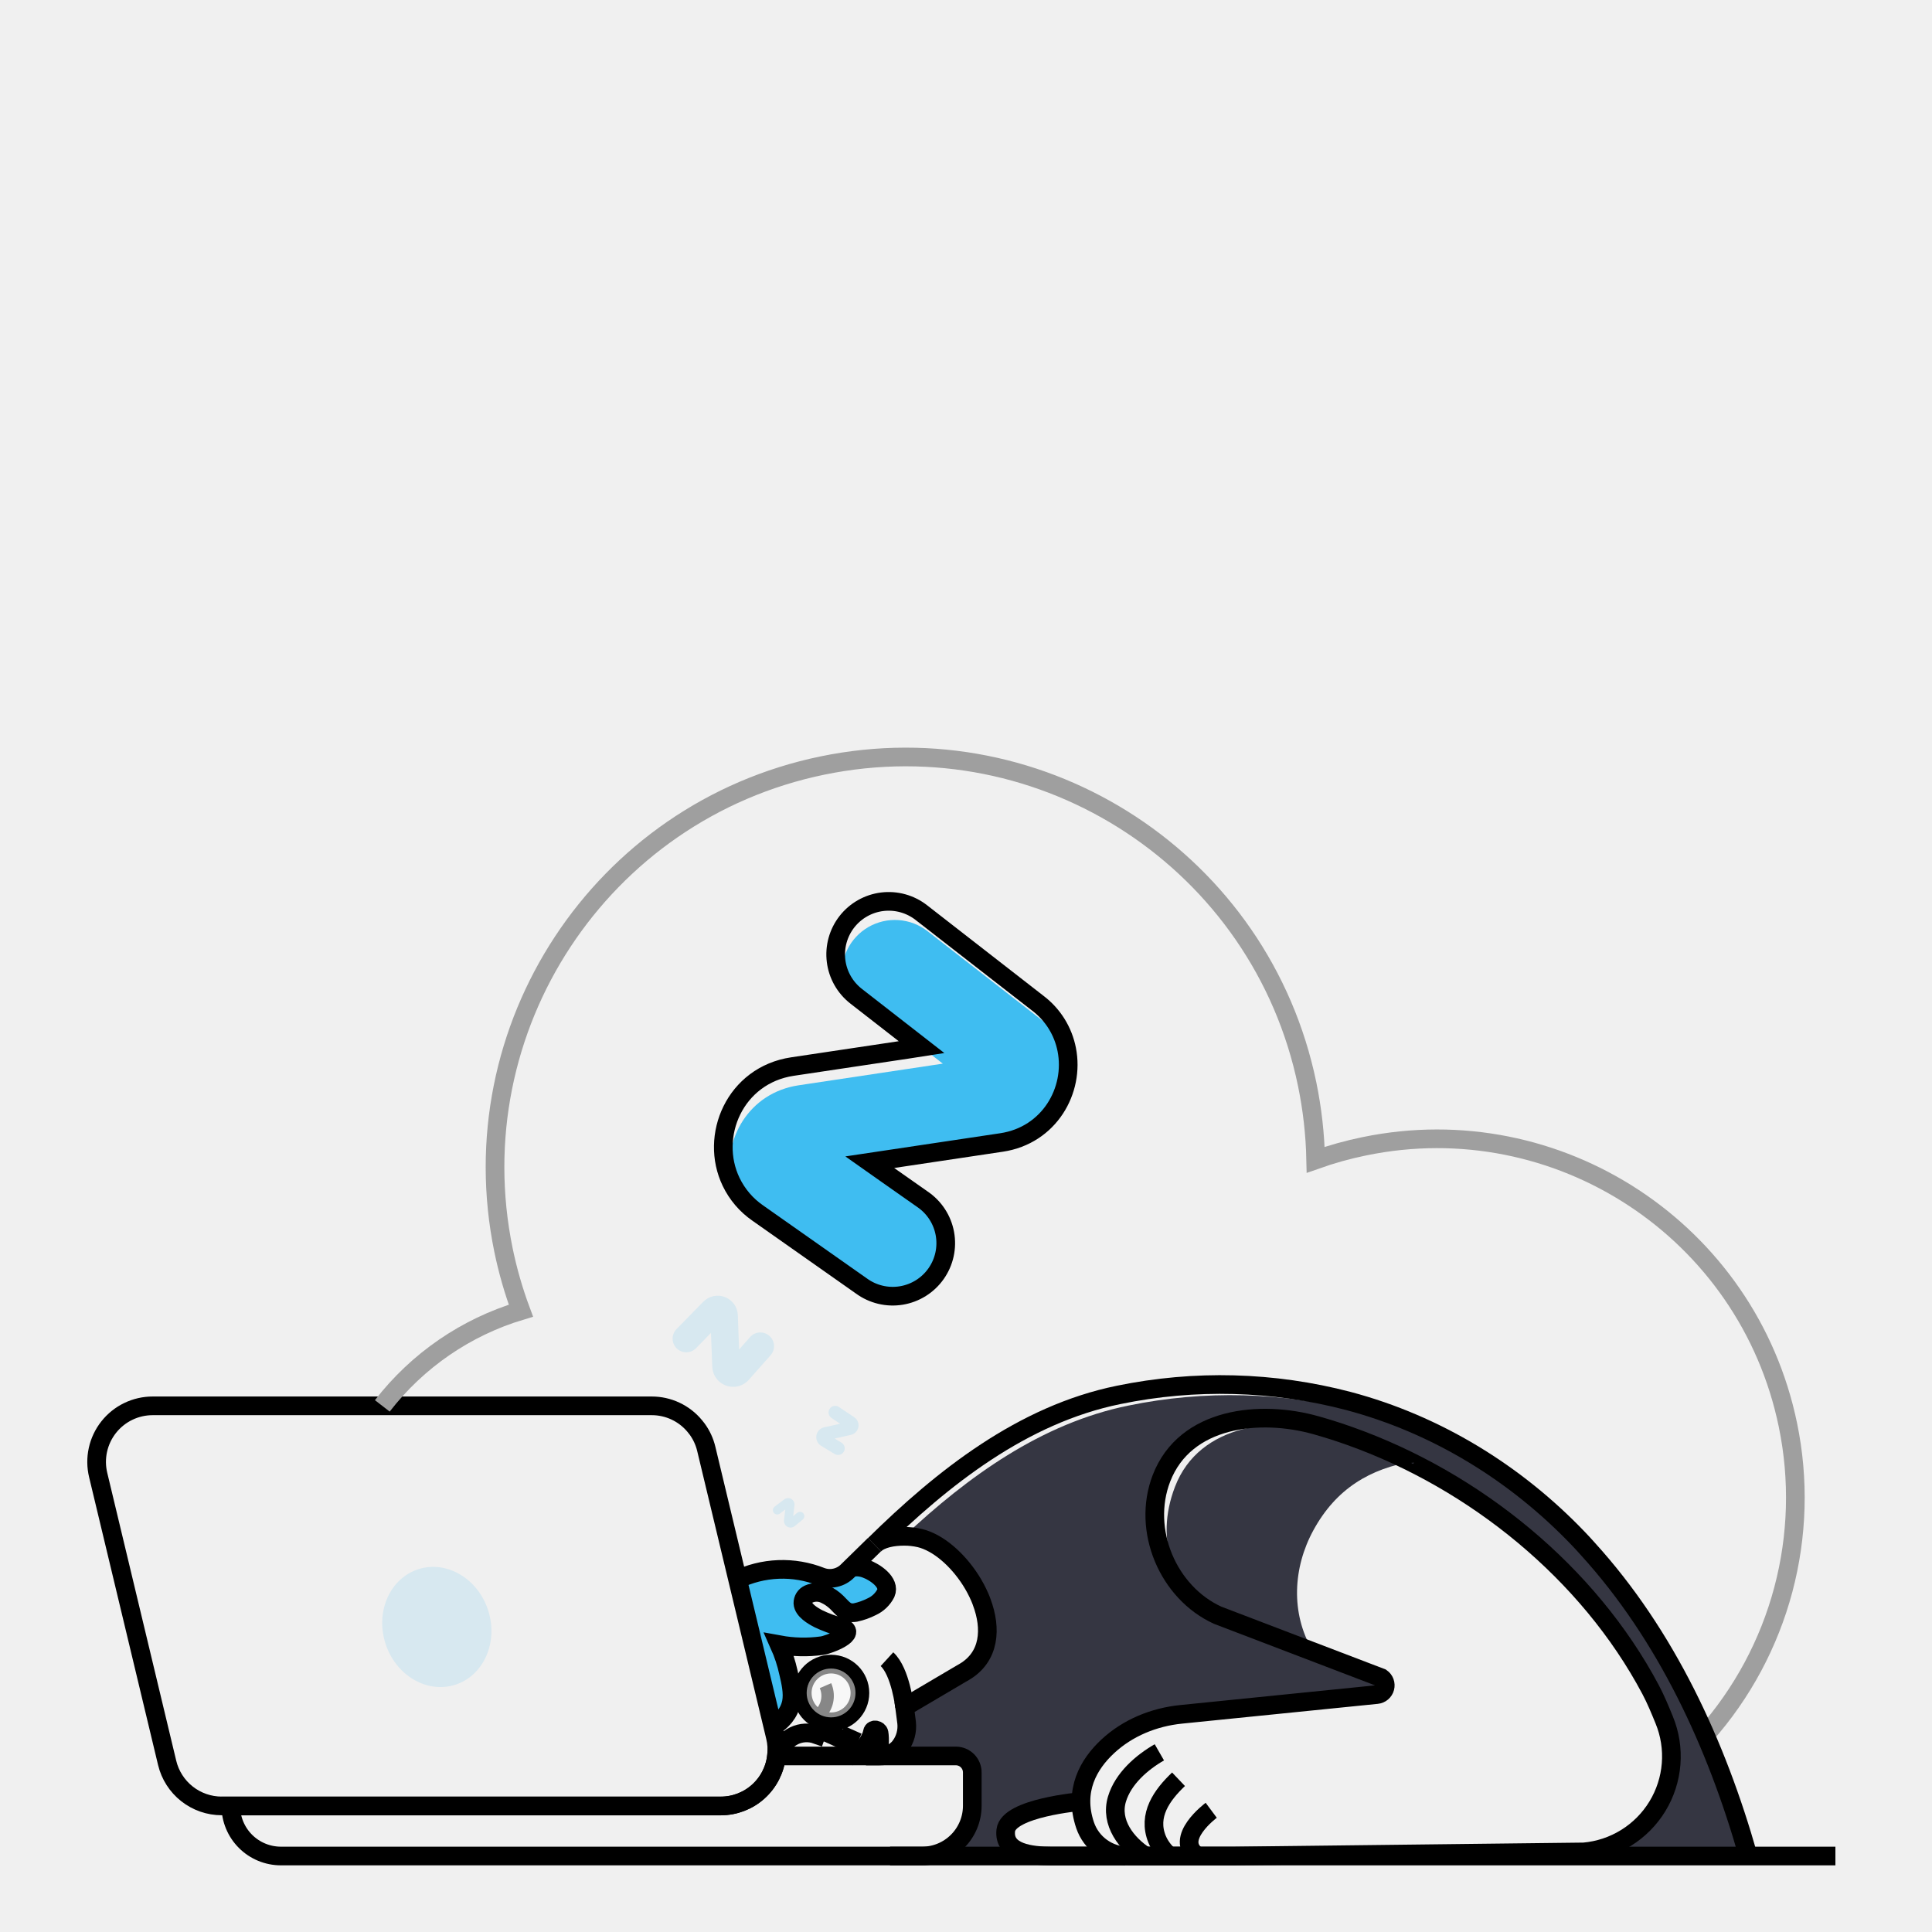
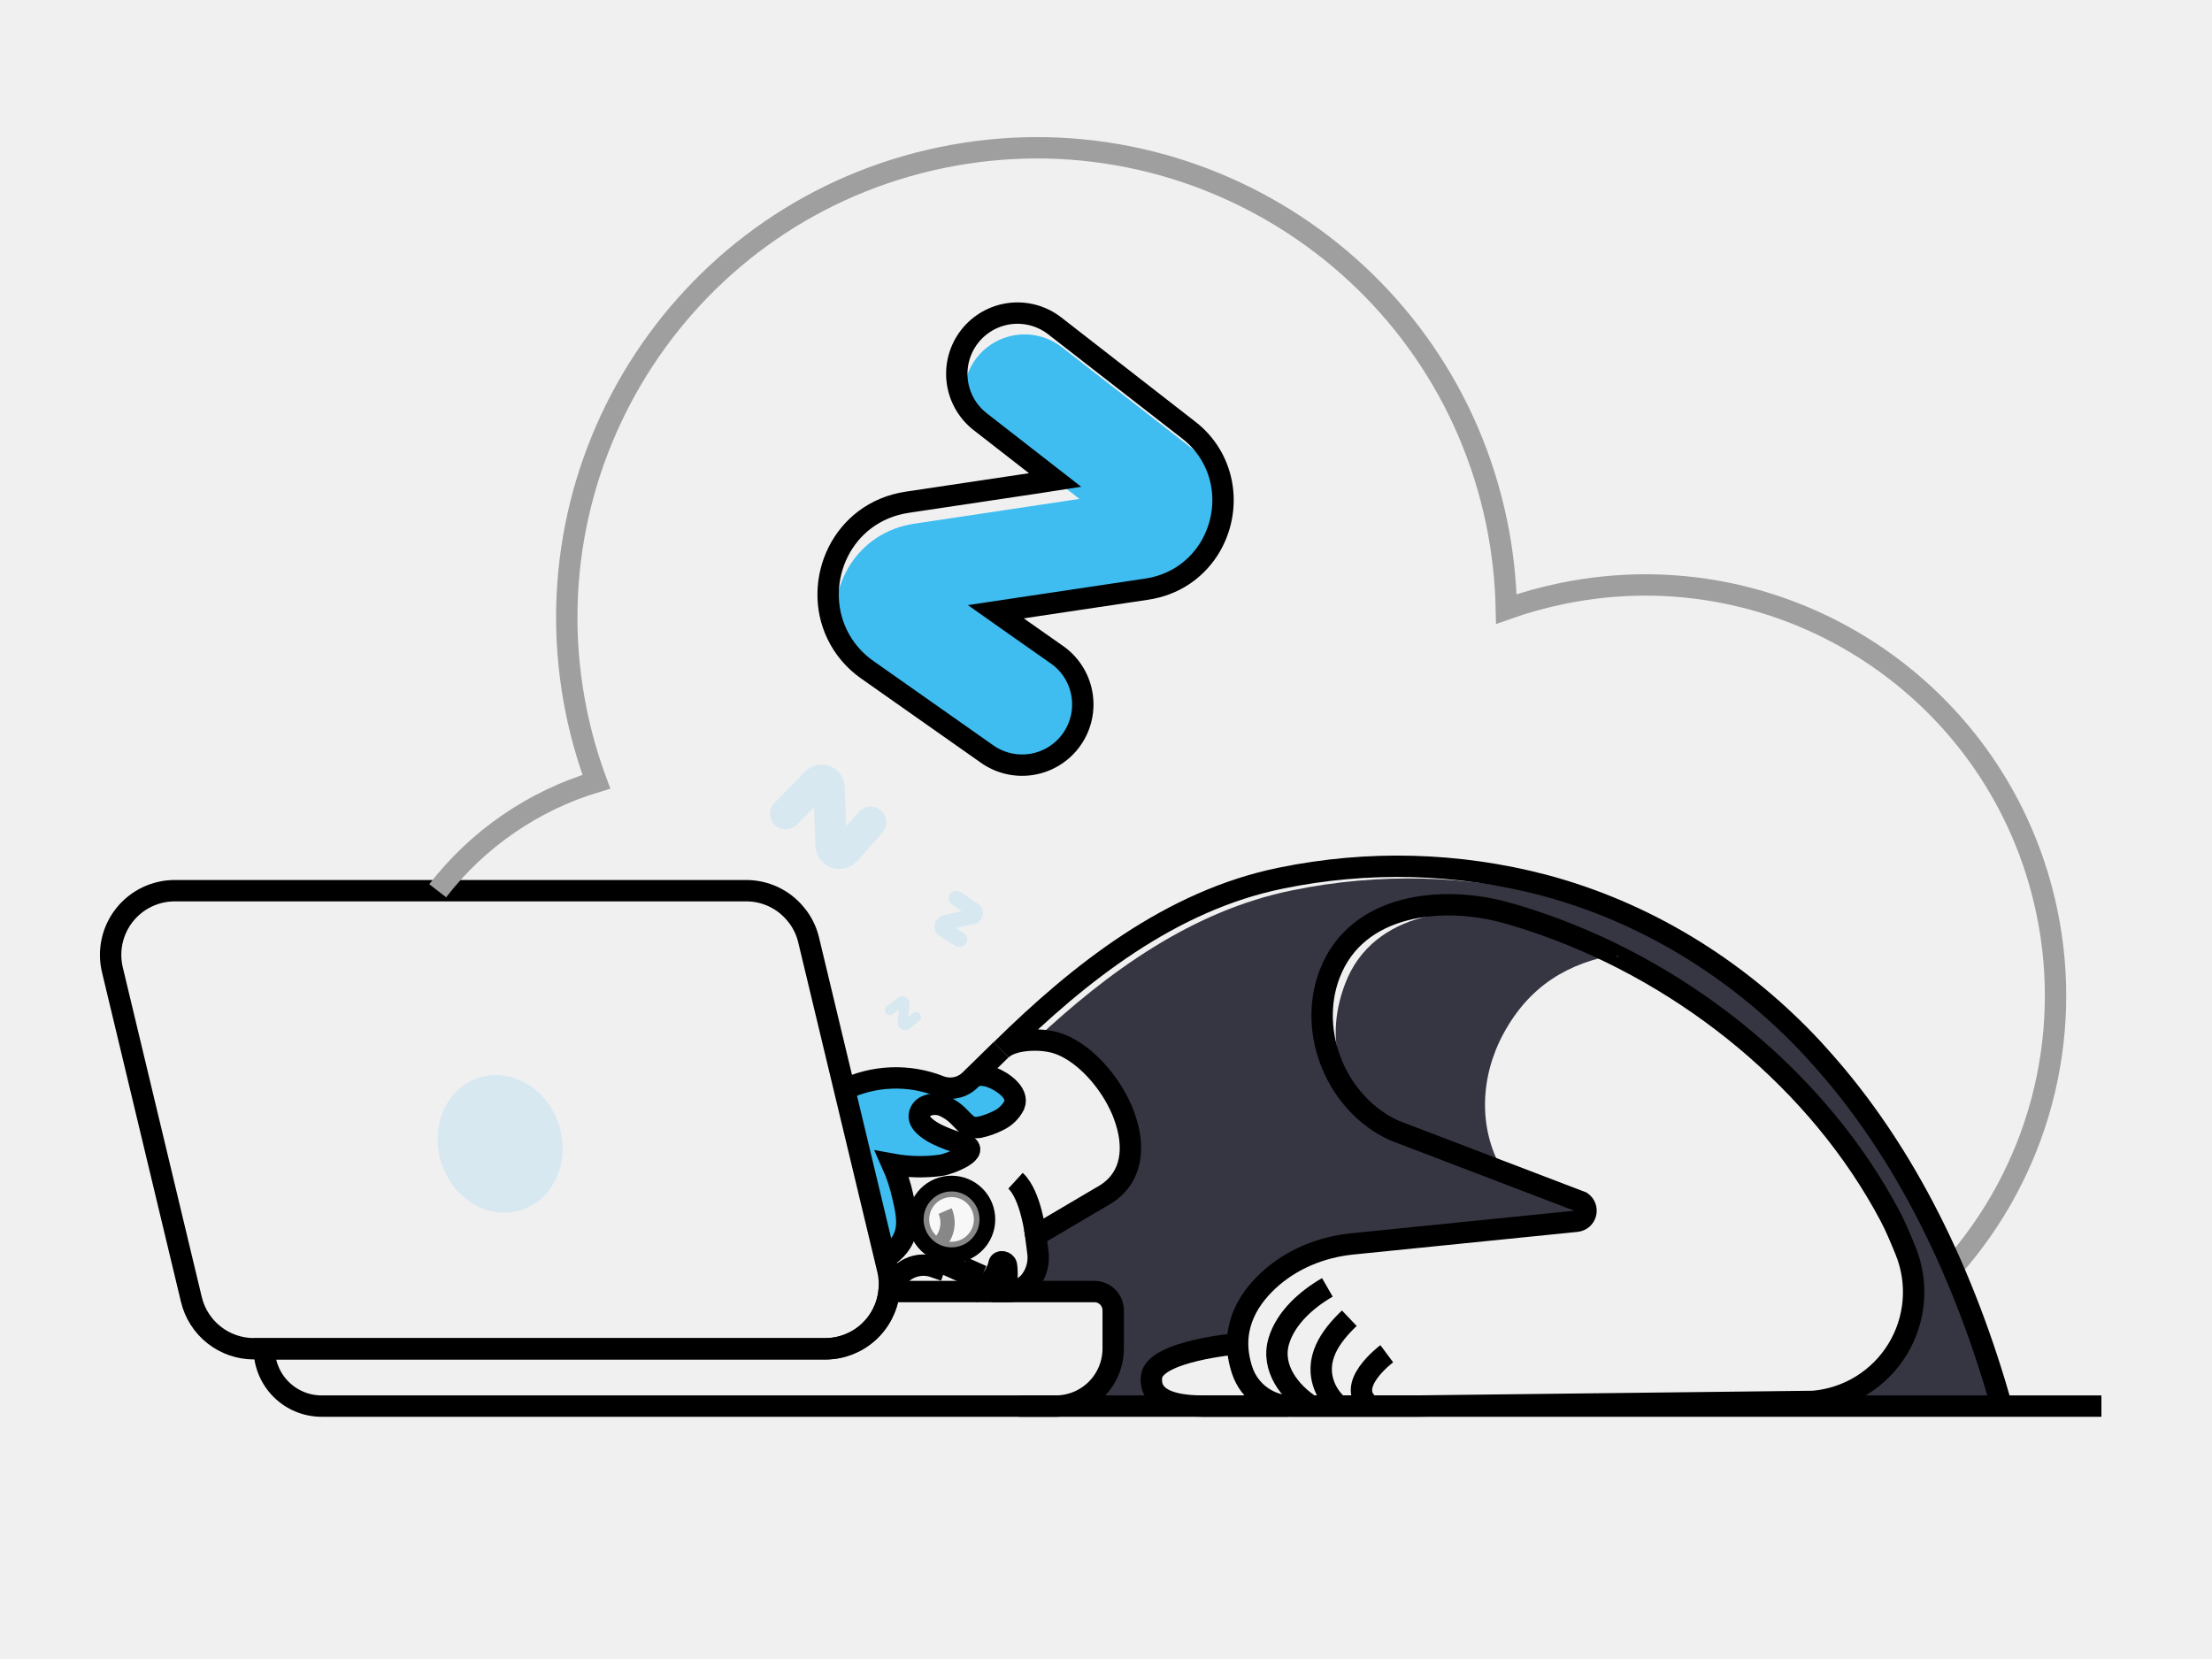
- <svg xmlns="http://www.w3.org/2000/svg" width="500" height="500" viewBox="0 0 500 500" fill="none">
+ <svg xmlns="http://www.w3.org/2000/svg" width="400" height="300" viewBox="0 200 500 300" fill="none">
  <path d="M451.5 480.331H308.885H318.765L408.965 479.286C425.64 477.836 437.39 461.481 431.055 445.996C429.96 443.321 431.105 442.576 429.75 439.996C415.57 413.296 390.985 391.546 363.125 378.911C363.815 378.781 364.51 378.686 365.22 378.591C360.032 375.993 354.689 373.717 349.22 371.776C346.32 370.741 343.385 369.806 340.455 368.986C326.05 364.926 306.585 366.781 300.455 382.731C295.3 396.121 302.145 412.296 315.02 418.161L338.145 427.001C337.95 426.711 337.775 426.421 337.595 426.116L357.705 433.801C358.104 434.08 358.409 434.475 358.577 434.932C358.745 435.39 358.77 435.887 358.648 436.359C358.525 436.831 358.262 437.254 357.892 437.571C357.523 437.889 357.065 438.086 356.58 438.136L307.74 443.471C300.7 444.181 291.885 447.126 286.695 451.971C282.91 455.471 279.72 460.236 279.75 466.266C276.558 466.506 273.385 466.952 270.25 467.601C265.465 468.631 260.595 470.406 260.25 473.321C259.57 479.171 267.885 480.361 273.125 480.361L239.965 480.231C243.525 480.231 243.965 480.201 246.325 477.851C248.685 475.501 251.325 473.691 251.325 470.131L251.615 458.721C251.615 456.371 252.175 454.471 249.825 454.471H228.825C229.68 454.494 230.524 454.271 231.255 453.827C231.987 453.384 232.575 452.74 232.95 451.971C232.966 451.953 232.977 451.93 232.98 451.906C234.03 449.956 234.27 447.151 234.075 444.496L234.32 443.626L234.95 441.306L248.29 433.456C248.39 433.398 248.487 433.334 248.58 433.266C255.54 429.011 256.41 421.406 254.025 414.606C253.975 414.476 253.945 414.361 253.895 414.251C253.785 413.961 253.685 413.686 253.56 413.411C252.923 411.86 252.135 410.376 251.205 408.981C247.76 403.601 242.76 399.216 238.01 398.071C236.678 397.77 235.316 397.619 233.95 397.621C250.48 382.121 269.525 368.346 292.02 363.766C311.702 359.7 332.057 360.23 351.5 365.316C374.22 371.361 394.68 383.911 410.905 400.861C432.745 423.646 442.96 450.266 451.5 480.331Z" fill="#353642" />
  <path d="M229.301 411.825C228.517 413.369 227.234 414.602 225.661 415.325C224.317 416.001 222.895 416.505 221.426 416.825C219.006 417.23 218.15 415.7 216.605 414.2C215.724 413.349 214.711 412.647 213.605 412.12C212.942 411.795 212.216 411.62 211.478 411.609C210.739 411.598 210.008 411.75 209.336 412.055C208.881 412.258 208.494 412.589 208.222 413.006C207.951 413.424 207.806 413.912 207.805 414.41C207.905 416.245 210.436 417.695 211.866 418.455C213.733 419.337 215.673 420.053 217.665 420.595C222.55 422.095 214.416 425.22 212.706 425.415C209.048 425.911 205.336 425.823 201.706 425.155C202.748 427.484 203.547 429.913 204.09 432.405C204.655 434.79 205.316 437.66 204.851 440.06C204.286 442.88 202.381 444.975 200.031 446.395L190.896 408.285C194.264 406.681 197.928 405.79 201.657 405.667C205.386 405.545 209.1 406.195 212.566 407.575C213.722 408.002 214.975 408.087 216.178 407.821C217.381 407.555 218.482 406.949 219.351 406.075L220.286 405.17C221.588 404.887 222.945 404.995 224.186 405.48C226.401 406.315 230.501 409 229.301 411.825Z" fill="#3FBDF1" />
  <path d="M238.68 454.439H200.96C200.579 457.997 198.895 461.289 196.233 463.681C193.571 466.072 190.119 467.395 186.54 467.394H59.73C59.739 470.824 61.105 474.11 63.529 476.535C65.954 478.96 69.241 480.326 72.671 480.334H238.67C242.1 480.322 245.386 478.956 247.812 476.532C250.239 474.108 251.609 470.824 251.625 467.394V458.694C251.625 457.566 251.177 456.483 250.379 455.685C249.581 454.887 248.499 454.439 247.37 454.439H238.68Z" stroke="black" stroke-width="4.83" stroke-miterlimit="10" />
  <path d="M180.43 369.85C181.545 371.385 182.345 373.125 182.785 374.97L200.655 449.47C201.05 451.087 201.153 452.762 200.96 454.415C200.579 457.974 198.895 461.265 196.233 463.657C193.571 466.048 190.119 467.371 186.54 467.37H57.375C54.114 467.368 50.948 466.269 48.388 464.249C45.828 462.229 44.022 459.406 43.26 456.235L25.41 381.735C24.895 379.601 24.871 377.378 25.34 375.233C25.808 373.088 26.759 371.078 28.118 369.354C29.477 367.629 31.21 366.236 33.186 365.28C35.162 364.323 37.33 363.827 39.525 363.83H168.67C170.792 363.827 172.888 364.292 174.809 365.192C176.73 366.091 178.429 367.404 179.785 369.035L180.43 369.85Z" stroke="black" stroke-width="4.83" stroke-miterlimit="10" />
  <path d="M117.767 436.027C125.122 433.708 128.972 425.126 126.366 416.859C123.759 408.592 115.683 403.771 108.327 406.09C100.972 408.409 97.122 416.991 99.728 425.258C102.335 433.525 110.411 438.346 117.767 436.027Z" fill="#D7E8F0" />
  <path d="M365.926 378.155C354.531 380.06 345.771 385.27 339.891 396.055C334.626 405.705 334.011 417.48 339.626 427.055L316.701 418.265C303.426 412.185 298.756 398.675 304.076 384.8C310.401 368.27 330.471 366.35 345.326 370.56C348.351 371.41 351.371 372.38 354.361 373.45C358.267 374.85 362.122 376.418 365.926 378.155Z" fill="#353642" />
  <path d="M98.94 363.841C108.035 352.088 120.577 343.473 134.81 339.201C132.914 334.108 131.41 328.878 130.31 323.556C118.5 266.116 155.435 209.961 212.86 198.116C270.285 186.271 326.46 223.191 338.3 280.616C339.624 287.051 340.36 293.593 340.5 300.161C344.603 298.705 348.801 297.536 353.065 296.661C403.25 286.286 452.35 318.576 462.71 368.771C465.634 382.884 465.225 397.485 461.517 411.413C457.808 425.34 450.901 438.211 441.345 449.001" stroke="#9F9F9F" stroke-width="4.83" stroke-miterlimit="10" />
  <path d="M224.115 454.446H227.66C228.679 454.471 229.69 454.257 230.613 453.824C231.535 453.39 232.344 452.747 232.975 451.946C232.992 451.927 233.004 451.905 233.01 451.881C234.282 450.142 234.861 447.993 234.635 445.851L234.345 443.596L234.105 441.776L234.975 441.276L248.605 433.236L249.525 432.706C256.18 428.791 256.66 421.491 254.05 414.576C254.005 414.451 253.97 414.336 253.925 414.221C253.81 413.931 253.695 413.661 253.585 413.386C252.918 411.85 252.13 410.369 251.23 408.956C247.785 403.571 242.79 399.191 238.035 398.046C236.703 397.742 235.341 397.591 233.975 397.596C231.125 397.596 227.975 398.141 226.32 399.786C244 382.391 264.655 366.066 289.5 361.001C309.191 356.942 329.553 357.482 349 362.581C371.72 368.626 392.2 381.191 408.425 398.141C409.28 399.031 410.115 399.931 410.925 400.851C431.26 423.201 444.23 451.431 452.425 480.321" stroke="black" stroke-width="4.83" stroke-miterlimit="10" />
  <path d="M230.351 480.336H475.001" stroke="black" stroke-width="4.83" stroke-miterlimit="10" />
  <path d="M291.94 480.33H319.7" stroke="black" stroke-width="3.22" stroke-miterlimit="10" />
  <path d="M315.145 418.029C302.265 412.164 295.426 395.989 300.576 382.604C306.716 366.649 326.181 364.794 340.576 368.854C343.516 369.678 346.437 370.608 349.34 371.644C381.706 383.144 411.115 407.019 427.175 437.269C428.53 439.829 429.61 442.459 430.705 445.139C432.181 448.74 432.79 452.637 432.482 456.516C432.174 460.395 430.959 464.147 428.934 467.47C426.908 470.792 424.13 473.592 420.822 475.643C417.515 477.693 413.772 478.937 409.895 479.274L319.701 480.329H291.941C289.488 480.33 287.097 479.562 285.102 478.135C283.108 476.707 281.611 474.691 280.821 472.369C277.776 463.369 281.71 456.579 286.685 451.954C291.875 447.134 298.645 444.379 305.685 443.669L356.356 438.549C356.841 438.5 357.299 438.303 357.67 437.985C358.04 437.668 358.305 437.245 358.428 436.773C358.551 436.301 358.528 435.803 358.36 435.345C358.193 434.887 357.889 434.49 357.49 434.209L315.145 418.029Z" stroke="black" stroke-width="4.83" stroke-miterlimit="10" />
  <path d="M300.04 453.5C295.415 456.16 290.66 460.325 289.07 465.6C287.24 471.675 291.535 477.195 296.415 480.355" stroke="black" stroke-width="4.83" stroke-miterlimit="10" />
  <path d="M305 460.471C300.685 464.576 296.945 469.781 299.44 475.971C300.154 477.669 301.265 479.172 302.68 480.351" stroke="black" stroke-width="4.83" stroke-miterlimit="10" />
  <path d="M313.465 468.5C313.465 468.5 303.53 475.885 309.84 480.315" stroke="black" stroke-width="4.83" stroke-miterlimit="10" />
  <path d="M287.965 479.625L288.14 480.335H272.11C266.87 480.335 259.61 479.53 260.295 473.68C260.98 467.83 279.745 466.235 279.745 466.235" stroke="black" stroke-width="4.83" stroke-miterlimit="10" />
  <path d="M259.211 295.67L225.096 300.775L231.041 304.965L242.161 313.87C243.901 315.095 243.466 317.985 244.431 319.74C244.797 322.389 244.381 325.087 243.233 327.502C242.086 329.917 240.257 331.944 237.972 333.333C235.687 334.723 233.045 335.413 230.373 335.32C227.701 335.227 225.114 334.354 222.931 332.81L196.106 313.94C193.145 311.895 190.768 309.114 189.211 305.87C187.016 294.945 193.751 282.795 206.711 280.87L244.001 275.27L238.501 271L221.566 257.82C220.115 256.697 218.905 255.294 218.006 253.695C217.629 250.988 218.07 248.23 219.271 245.774C220.472 243.319 222.379 241.279 224.748 239.915C227.117 238.551 229.839 237.925 232.565 238.119C235.292 238.312 237.898 239.315 240.051 241L270.261 264.5C272.731 266.397 274.728 268.841 276.096 271.64C278.156 282.2 271.566 293.815 259.211 295.67Z" fill="#3FBDF1" />
  <path d="M234.11 441.77C234.11 441.77 233.07 432.62 229.545 429.395" stroke="black" stroke-width="4.83" stroke-miterlimit="10" />
  <path d="M190.545 408.926C193.949 407.254 197.665 406.315 201.455 406.168C205.244 406.022 209.022 406.672 212.545 408.076C213.702 408.503 214.958 408.589 216.162 408.323C217.367 408.057 218.47 407.451 219.34 406.576L226.305 399.756" stroke="black" stroke-width="4.83" stroke-miterlimit="10" />
  <path d="M212.686 447.794L218.501 450.409C218.63 450.463 218.769 450.488 218.909 450.485C219.049 450.481 219.187 450.448 219.313 450.387C219.439 450.327 219.552 450.241 219.642 450.134C219.733 450.028 219.801 449.904 219.841 449.769L220.756 447.699" stroke="black" stroke-width="4.83" stroke-miterlimit="10" />
  <path d="M213.636 436.244C214.123 437.363 214.292 438.594 214.125 439.803C213.957 441.012 213.459 442.151 212.686 443.094" stroke="black" stroke-width="3.22" stroke-miterlimit="10" />
  <path d="M226.825 454.439C227.74 453.084 227.735 449.809 227.5 448.494C227.35 447.659 225.945 447.359 225.795 448.199C225.385 450.544 222.74 454.149 220.295 454.439" stroke="black" stroke-width="4.83" stroke-miterlimit="10" />
  <path d="M215.085 445.6C219.208 445.6 222.55 442.258 222.55 438.135C222.55 434.012 219.208 430.67 215.085 430.67C210.962 430.67 207.62 434.012 207.62 438.135C207.62 442.258 210.962 445.6 215.085 445.6Z" stroke="black" stroke-width="4.83" stroke-miterlimit="10" />
  <path d="M212.586 445.164L211.256 448.904C210.332 448.575 209.353 448.431 208.374 448.481C207.395 448.53 206.435 448.772 205.549 449.193C204.664 449.614 203.87 450.205 203.213 450.933C202.556 451.66 202.049 452.51 201.721 453.434" stroke="black" stroke-width="4.83" stroke-miterlimit="10" />
  <path opacity="0.53" d="M215.086 444.454C218.576 444.454 221.406 441.625 221.406 438.134C221.406 434.644 218.576 431.814 215.086 431.814C211.595 431.814 208.766 434.644 208.766 438.134C208.766 441.625 211.595 444.454 215.086 444.454Z" fill="white" />
  <path d="M200 446.886C202.35 445.466 204.25 443.386 204.815 440.556C205.285 438.151 204.625 435.286 204.06 432.901C203.517 430.408 202.718 427.979 201.675 425.651C205.305 426.317 209.018 426.402 212.675 425.905C214.38 425.715 222.52 422.606 217.635 421.091C215.643 420.55 213.704 419.832 211.84 418.945C210.4 418.2 207.875 416.75 207.785 414.91C207.779 414.413 207.918 413.925 208.184 413.505C208.45 413.086 208.833 412.752 209.285 412.546C209.958 412.242 210.69 412.091 211.428 412.104C212.166 412.117 212.893 412.294 213.555 412.621C214.664 413.142 215.678 413.845 216.555 414.701C218.105 416.201 218.95 417.7 221.38 417.315C222.847 416.999 224.267 416.495 225.605 415.815C227.181 415.094 228.468 413.86 229.255 412.315C230.465 409.5 226.355 406.816 224.125 406.011C222.886 405.524 221.531 405.412 220.23 405.69" stroke="black" stroke-width="4.83" stroke-miterlimit="10" />
  <path d="M259.21 295.67L225.095 300.775L231.04 304.965L238.73 310.365C240.239 311.387 241.53 312.7 242.527 314.227C243.523 315.753 244.206 317.463 244.534 319.256C244.862 321.05 244.83 322.89 244.44 324.671C244.049 326.452 243.307 328.137 242.258 329.628C241.209 331.119 239.873 332.386 238.329 333.355C236.784 334.324 235.063 334.975 233.264 335.272C231.465 335.568 229.625 335.503 227.852 335.08C226.078 334.657 224.407 333.886 222.935 332.81L196.11 313.94C193.149 311.895 190.772 309.114 189.215 305.87C183.51 294.025 190.18 278.25 205.085 276.025L234.67 271.595L238.5 271L221.565 257.82C220.143 256.713 218.953 255.337 218.063 253.771C217.173 252.204 216.6 250.477 216.377 248.689C216.154 246.902 216.286 245.087 216.764 243.35C217.242 241.613 218.058 239.987 219.165 238.565C220.271 237.143 221.647 235.953 223.214 235.063C224.781 234.173 226.507 233.6 228.295 233.377C230.083 233.154 231.898 233.286 233.635 233.764C235.372 234.242 236.998 235.058 238.42 236.165L268.63 259.665C272.497 262.606 275.146 266.866 276.075 271.635C278.155 282.2 271.565 293.815 259.21 295.67Z" stroke="black" stroke-width="4.83" stroke-miterlimit="10" />
  <path d="M184.331 353.665L184.001 344.95L180.136 348.91C179.48 349.58 178.585 349.962 177.648 349.974C176.711 349.985 175.807 349.624 175.136 348.97C174.466 348.314 174.083 347.419 174.072 346.482C174.061 345.545 174.422 344.641 175.076 343.97L182.001 336.9C182.714 336.169 183.627 335.664 184.624 335.447C185.622 335.23 186.662 335.31 187.614 335.678C188.567 336.046 189.391 336.685 189.984 337.516C190.577 338.347 190.913 339.334 190.951 340.355L191.276 349.245L194.126 346.03C194.434 345.681 194.808 345.396 195.226 345.193C195.644 344.989 196.099 344.869 196.563 344.841C197.028 344.813 197.493 344.878 197.933 345.03C198.373 345.183 198.778 345.42 199.126 345.73C199.474 346.038 199.759 346.412 199.963 346.83C200.167 347.248 200.286 347.702 200.315 348.167C200.343 348.631 200.279 349.096 200.128 349.536C199.976 349.976 199.739 350.382 199.431 350.73L193.816 357.065C193.099 357.882 192.154 358.465 191.101 358.738C190.049 359.011 188.939 358.96 187.916 358.593C186.893 358.227 186.004 357.56 185.364 356.681C184.725 355.802 184.365 354.751 184.331 353.665Z" fill="#D7E8F0" />
  <path d="M213.3 369.386L217.415 368.466L215.19 366.966C214.813 366.711 214.552 366.318 214.464 365.873C214.376 365.427 214.468 364.964 214.72 364.586C214.974 364.208 215.367 363.947 215.813 363.86C216.26 363.773 216.722 363.867 217.1 364.121L221.07 366.776C221.481 367.05 221.803 367.44 221.995 367.896C222.187 368.352 222.241 368.854 222.15 369.34C222.058 369.827 221.827 370.275 221.483 370.631C221.139 370.987 220.698 371.233 220.215 371.341L216 372.291L217.785 373.366C217.977 373.482 218.145 373.635 218.278 373.815C218.412 373.996 218.508 374.202 218.562 374.42C218.616 374.639 218.626 374.865 218.592 375.088C218.559 375.31 218.481 375.523 218.365 375.716C218.13 376.104 217.751 376.384 217.311 376.494C216.87 376.603 216.404 376.534 216.015 376.301L212.515 374.186C212.065 373.917 211.706 373.518 211.485 373.043C211.264 372.567 211.191 372.036 211.275 371.519C211.36 371.001 211.598 370.521 211.959 370.141C212.32 369.76 212.787 369.497 213.3 369.386Z" fill="#D7E8F0" />
  <path d="M202.895 393.42L203.23 390.67L201.815 391.72C201.696 391.809 201.562 391.873 201.418 391.909C201.275 391.945 201.126 391.953 200.98 391.932C200.833 391.91 200.693 391.86 200.566 391.784C200.439 391.709 200.328 391.609 200.24 391.49C200.063 391.25 199.987 390.95 200.03 390.655C200.073 390.36 200.231 390.094 200.47 389.915L202.97 388.04C203.23 387.846 203.542 387.733 203.866 387.714C204.19 387.695 204.513 387.772 204.794 387.935C205.075 388.098 205.302 388.34 205.447 388.63C205.592 388.921 205.649 389.248 205.61 389.57L205.27 392.38L206.325 391.51C206.439 391.416 206.571 391.346 206.712 391.302C206.854 391.259 207.002 391.245 207.149 391.259C207.297 391.273 207.44 391.317 207.57 391.386C207.7 391.456 207.816 391.551 207.91 391.665C208.004 391.779 208.074 391.911 208.117 392.052C208.161 392.194 208.175 392.343 208.161 392.49C208.147 392.637 208.103 392.78 208.034 392.91C207.964 393.041 207.869 393.156 207.755 393.25L205.675 394.96C205.409 395.172 205.086 395.3 204.747 395.328C204.408 395.357 204.068 395.284 203.77 395.119C203.473 394.954 203.231 394.705 203.075 394.402C202.919 394.1 202.856 393.758 202.895 393.42Z" fill="#D7E8F0" />
  <path d="M365.925 378.5L365.715 378.855C365.555 378.755 365.388 378.669 365.215 378.595L365.925 378.5Z" fill="#353642" />
</svg>
